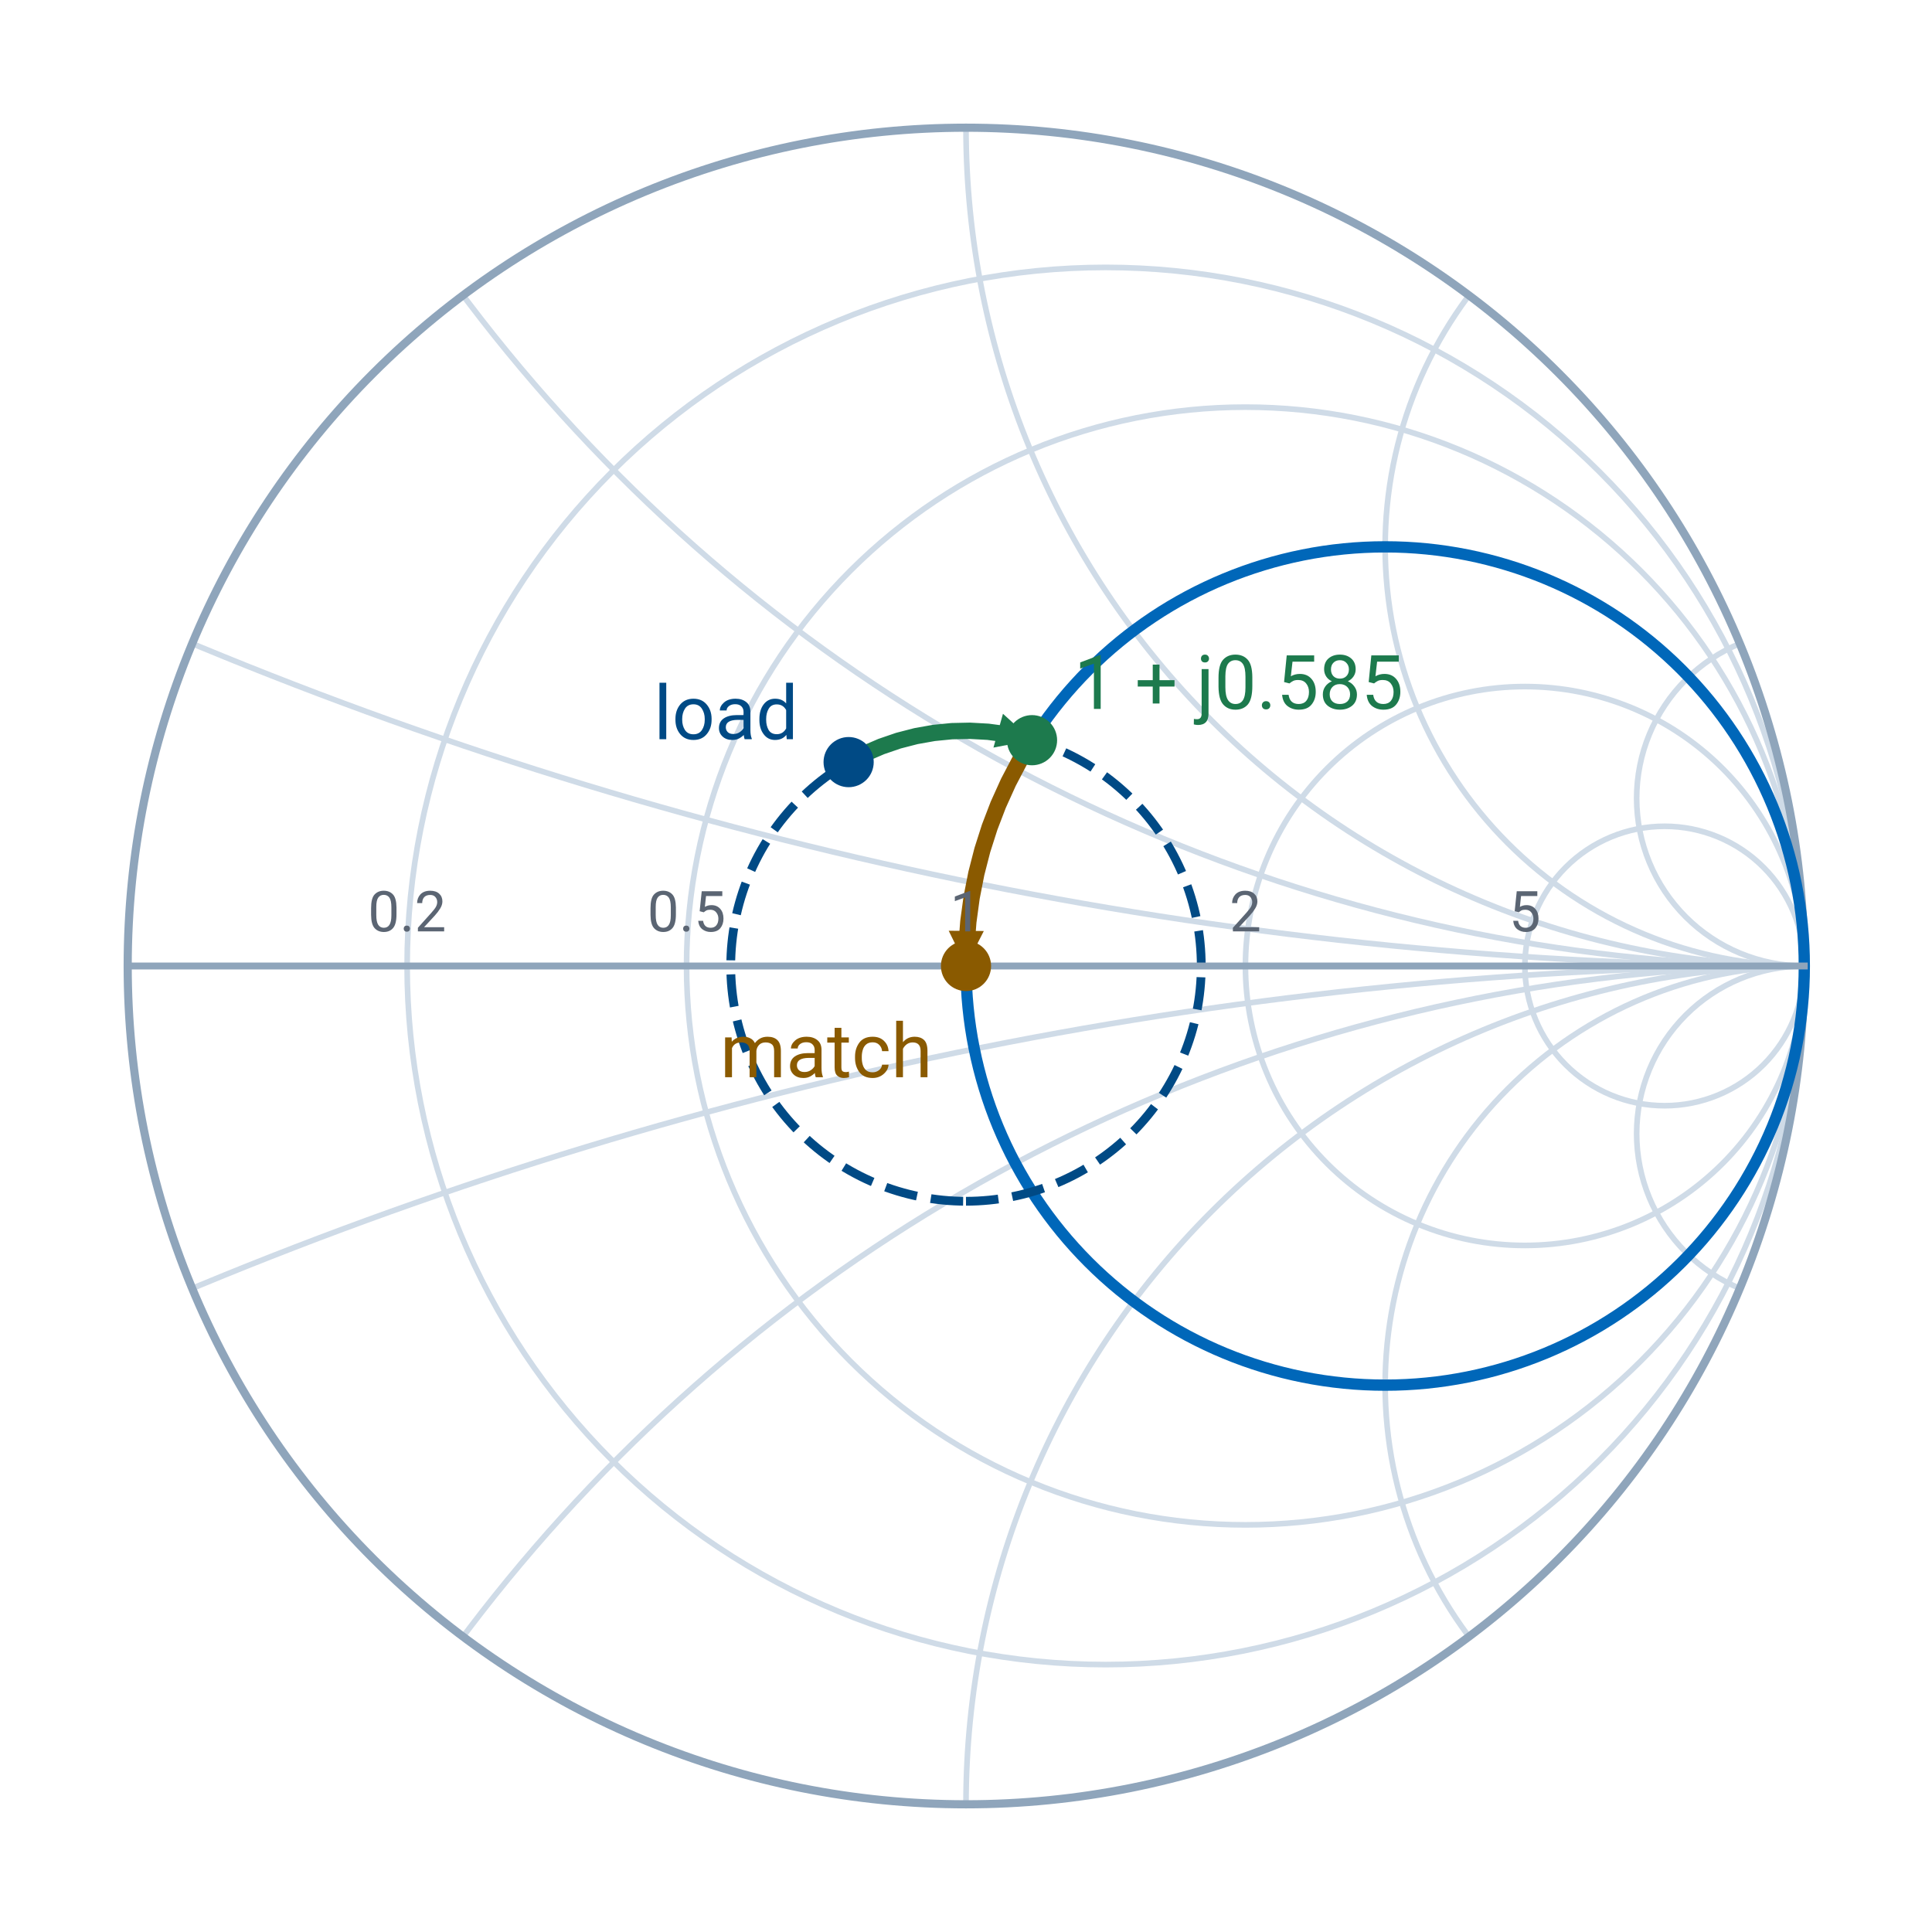
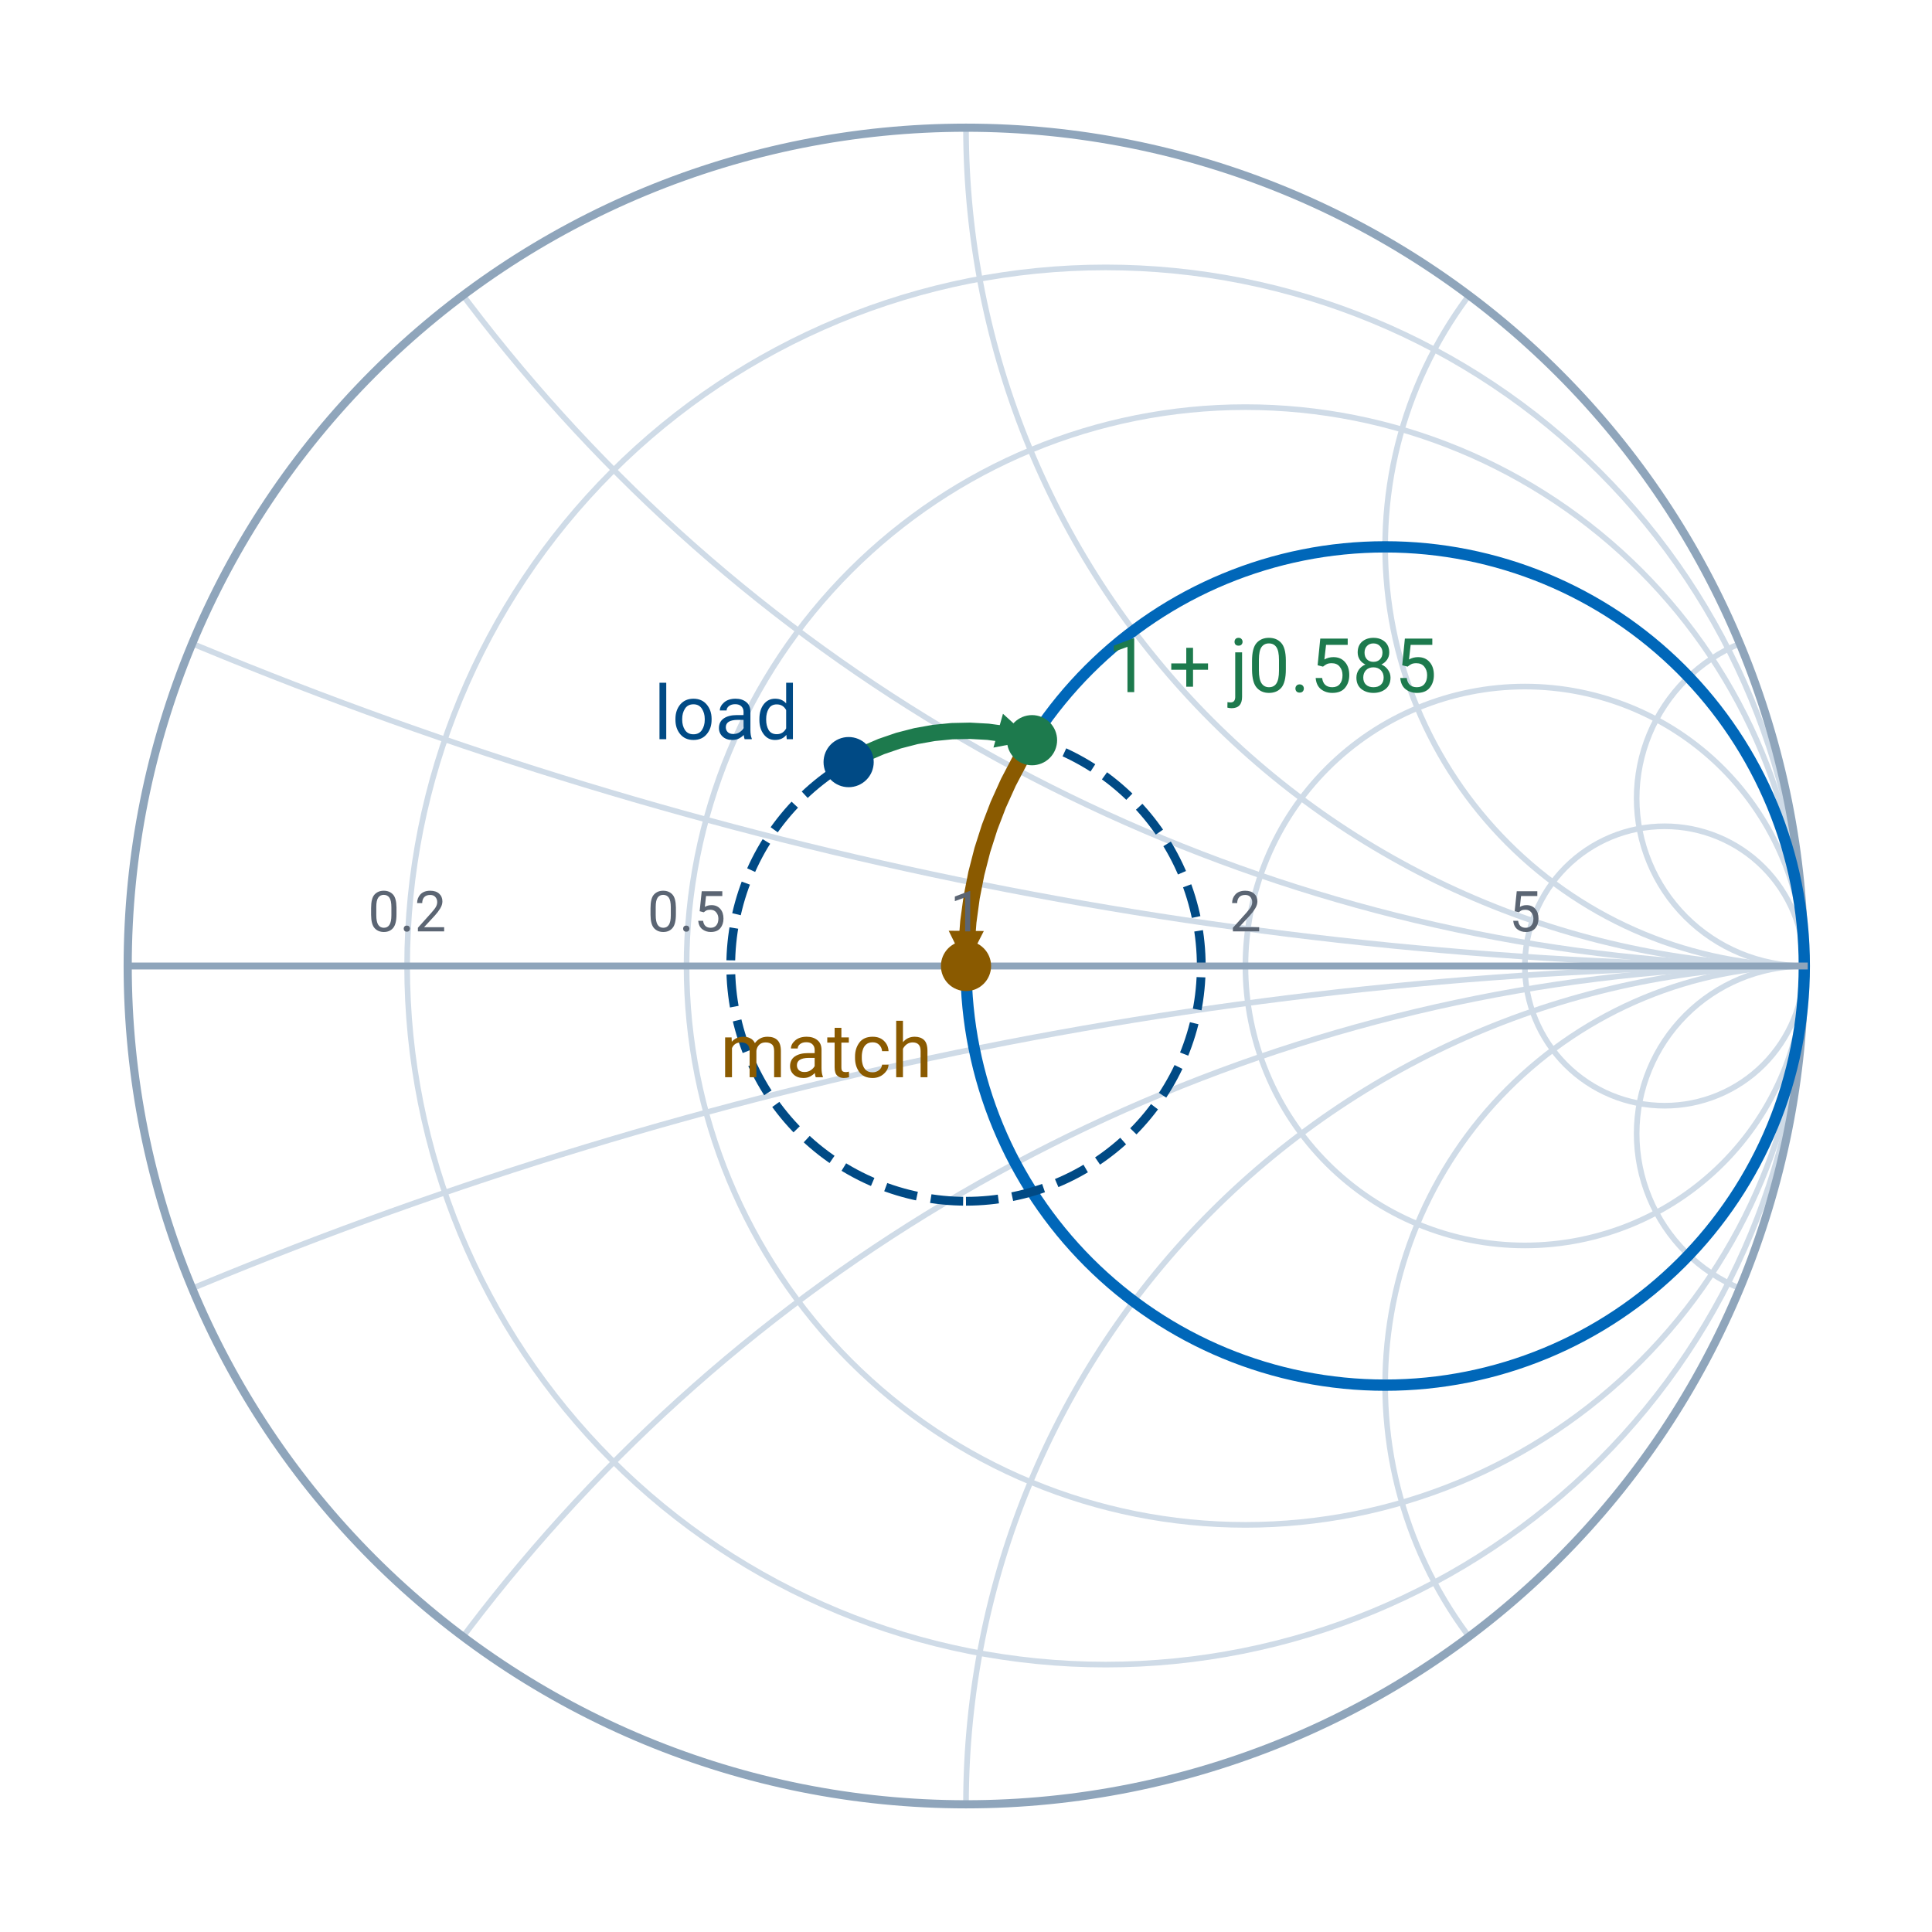
<svg xmlns="http://www.w3.org/2000/svg" xmlns:xlink="http://www.w3.org/1999/xlink" width="308.016pt" height="308.016pt" viewBox="0 0 308.016 308.016" version="1.1">
  <defs>
    <style type="text/css">*{stroke-linejoin: round; stroke-linecap: butt}</style>
  </defs>
  <g id="figure_1">
    <g id="patch_1">
      <path d="M 0 308.016  L 308.016 308.016  L 308.016 0  L 0 0  L 0 308.016  z " style="fill: none" />
    </g>
    <g id="axes_1">
      <g id="patch_2">
-         <path d="M 176.283 265.383  C 205.82 265.383 234.151 253.648 255.037 232.762  C 275.923 211.876 287.658 183.545 287.658 154.008  C 287.658 124.471 275.923 96.14 255.037 75.254  C 234.151 54.368 205.82 42.633 176.283 42.633  C 146.746 42.633 118.415 54.368 97.529 75.254  C 76.643 96.14 64.908 124.471 64.908 154.008  C 64.908 183.545 76.643 211.876 97.529 232.762  C 118.415 253.648 146.746 265.383 176.283 265.383  L 176.283 265.383  z " clip-path="url(#p707c8aff97)" style="fill: none; stroke: #cfdbe7; stroke-width: 0.9; stroke-linejoin: miter" />
+         <path d="M 176.283 265.383  C 205.82 265.383 234.151 253.648 255.037 232.762  C 275.923 211.876 287.658 183.545 287.658 154.008  C 287.658 124.471 275.923 96.14 255.037 75.254  C 234.151 54.368 205.82 42.633 176.283 42.633  C 146.746 42.633 118.415 54.368 97.529 75.254  C 76.643 96.14 64.908 124.471 64.908 154.008  C 64.908 183.545 76.643 211.876 97.529 232.762  C 118.415 253.648 146.746 265.383 176.283 265.383  L 176.283 265.383  z " clip-path="url(#pc4fe645a08)" style="fill: none; stroke: #cfdbe7; stroke-width: 0.9; stroke-linejoin: miter" />
      </g>
      <g id="patch_3">
-         <path d="M 198.558 243.108  C 222.188 243.108 244.853 233.72 261.561 217.011  C 278.27 200.303 287.658 177.638 287.658 154.008  C 287.658 130.378 278.27 107.713 261.561 91.005  C 244.853 74.296 222.188 64.908 198.558 64.908  C 174.928 64.908 152.263 74.296 135.555 91.005  C 118.846 107.713 109.458 130.378 109.458 154.008  C 109.458 177.638 118.846 200.303 135.555 217.011  C 152.263 233.72 174.928 243.108 198.558 243.108  L 198.558 243.108  z " clip-path="url(#p707c8aff97)" style="fill: none; stroke: #cfdbe7; stroke-width: 0.9; stroke-linejoin: miter" />
+         <path d="M 198.558 243.108  C 222.188 243.108 244.853 233.72 261.561 217.011  C 278.27 200.303 287.658 177.638 287.658 154.008  C 287.658 130.378 278.27 107.713 261.561 91.005  C 244.853 74.296 222.188 64.908 198.558 64.908  C 174.928 64.908 152.263 74.296 135.555 91.005  C 118.846 107.713 109.458 130.378 109.458 154.008  C 109.458 177.638 118.846 200.303 135.555 217.011  C 152.263 233.72 174.928 243.108 198.558 243.108  L 198.558 243.108  z " clip-path="url(#pc4fe645a08)" style="fill: none; stroke: #cfdbe7; stroke-width: 0.9; stroke-linejoin: miter" />
      </g>
      <g id="patch_4">
-         <path d="M 220.833 220.833  C 238.555 220.833 255.554 213.792 268.085 201.26  C 280.617 188.729 287.658 171.73 287.658 154.008  C 287.658 136.286 280.617 119.287 268.085 106.756  C 255.554 94.224 238.555 87.183 220.833 87.183  C 203.111 87.183 186.112 94.224 173.581 106.756  C 161.049 119.287 154.008 136.286 154.008 154.008  C 154.008 171.73 161.049 188.729 173.581 201.26  C 186.112 213.792 203.111 220.833 220.833 220.833  L 220.833 220.833  z " clip-path="url(#p707c8aff97)" style="fill: none; stroke: #cfdbe7; stroke-width: 0.9; stroke-linejoin: miter" />
+         <path d="M 220.833 220.833  C 238.555 220.833 255.554 213.792 268.085 201.26  C 280.617 188.729 287.658 171.73 287.658 154.008  C 287.658 136.286 280.617 119.287 268.085 106.756  C 255.554 94.224 238.555 87.183 220.833 87.183  C 203.111 87.183 186.112 94.224 173.581 106.756  C 161.049 119.287 154.008 136.286 154.008 154.008  C 154.008 171.73 161.049 188.729 173.581 201.26  C 186.112 213.792 203.111 220.833 220.833 220.833  L 220.833 220.833  z " clip-path="url(#pc4fe645a08)" style="fill: none; stroke: #cfdbe7; stroke-width: 0.9; stroke-linejoin: miter" />
      </g>
      <g id="patch_5">
-         <path d="M 243.108 198.558  C 254.923 198.558 266.255 193.864 274.61 185.51  C 282.964 177.155 287.658 165.823 287.658 154.008  C 287.658 142.193 282.964 130.861 274.61 122.506  C 266.255 114.152 254.923 109.458 243.108 109.458  C 231.293 109.458 219.961 114.152 211.606 122.506  C 203.252 130.861 198.558 142.193 198.558 154.008  C 198.558 165.823 203.252 177.155 211.606 185.51  C 219.961 193.864 231.293 198.558 243.108 198.558  L 243.108 198.558  z " clip-path="url(#p707c8aff97)" style="fill: none; stroke: #cfdbe7; stroke-width: 0.9; stroke-linejoin: miter" />
+         <path d="M 243.108 198.558  C 254.923 198.558 266.255 193.864 274.61 185.51  C 282.964 177.155 287.658 165.823 287.658 154.008  C 287.658 142.193 282.964 130.861 274.61 122.506  C 266.255 114.152 254.923 109.458 243.108 109.458  C 231.293 109.458 219.961 114.152 211.606 122.506  C 203.252 130.861 198.558 142.193 198.558 154.008  C 198.558 165.823 203.252 177.155 211.606 185.51  C 219.961 193.864 231.293 198.558 243.108 198.558  L 243.108 198.558  z " clip-path="url(#pc4fe645a08)" style="fill: none; stroke: #cfdbe7; stroke-width: 0.9; stroke-linejoin: miter" />
      </g>
      <g id="patch_6">
-         <path d="M 265.383 176.283  C 271.29 176.283 276.957 173.936 281.134 169.759  C 285.311 165.582 287.658 159.915 287.658 154.008  C 287.658 148.101 285.311 142.434 281.134 138.257  C 276.957 134.08 271.29 131.733 265.383 131.733  C 259.476 131.733 253.809 134.08 249.632 138.257  C 245.455 142.434 243.108 148.101 243.108 154.008  C 243.108 159.915 245.455 165.582 249.632 169.759  C 253.809 173.936 259.476 176.283 265.383 176.283  L 265.383 176.283  z " clip-path="url(#p707c8aff97)" style="fill: none; stroke: #cfdbe7; stroke-width: 0.9; stroke-linejoin: miter" />
+         <path d="M 265.383 176.283  C 271.29 176.283 276.957 173.936 281.134 169.759  C 285.311 165.582 287.658 159.915 287.658 154.008  C 287.658 148.101 285.311 142.434 281.134 138.257  C 276.957 134.08 271.29 131.733 265.383 131.733  C 259.476 131.733 253.809 134.08 249.632 138.257  C 245.455 142.434 243.108 148.101 243.108 154.008  C 243.108 159.915 245.455 165.582 249.632 169.759  C 253.809 173.936 259.476 176.283 265.383 176.283  L 265.383 176.283  z " clip-path="url(#pc4fe645a08)" style="fill: none; stroke: #cfdbe7; stroke-width: 0.9; stroke-linejoin: miter" />
      </g>
      <g id="patch_7">
-         <path d="M 287.658 154.008  C 464.88 154.008 634.867 83.597 760.182 -41.718  C 885.497 -167.033 955.908 -337.02 955.908 -514.242  C 955.908 -691.464 885.497 -861.451 760.182 -986.766  C 634.867 -1112.081 464.88 -1182.492 287.658 -1182.492  C 110.436 -1182.492 -59.551 -1112.081 -184.866 -986.766  C -310.181 -861.451 -380.592 -691.464 -380.592 -514.242  C -380.592 -337.02 -310.181 -167.033 -184.866 -41.718  C -59.551 83.597 110.436 154.008 287.658 154.008  L 287.658 154.008  z " clip-path="url(#p707c8aff97)" style="fill: none; stroke: #cfdbe7; stroke-width: 0.9; stroke-linejoin: miter" />
+         <path d="M 287.658 154.008  C 464.88 154.008 634.867 83.597 760.182 -41.718  C 885.497 -167.033 955.908 -337.02 955.908 -514.242  C 955.908 -691.464 885.497 -861.451 760.182 -986.766  C 634.867 -1112.081 464.88 -1182.492 287.658 -1182.492  C 110.436 -1182.492 -59.551 -1112.081 -184.866 -986.766  C -310.181 -861.451 -380.592 -691.464 -380.592 -514.242  C -380.592 -337.02 -310.181 -167.033 -184.866 -41.718  C -59.551 83.597 110.436 154.008 287.658 154.008  L 287.658 154.008  z " clip-path="url(#pc4fe645a08)" style="fill: none; stroke: #cfdbe7; stroke-width: 0.9; stroke-linejoin: miter" />
      </g>
      <g id="patch_8">
-         <path d="M 287.658 1490.508  C 464.88 1490.508 634.867 1420.097 760.182 1294.782  C 885.497 1169.467 955.908 999.48 955.908 822.258  C 955.908 645.036 885.497 475.049 760.182 349.734  C 634.867 224.419 464.88 154.008 287.658 154.008  C 110.436 154.008 -59.551 224.419 -184.866 349.734  C -310.181 475.049 -380.592 645.036 -380.592 822.258  C -380.592 999.48 -310.181 1169.467 -184.866 1294.782  C -59.551 1420.097 110.436 1490.508 287.658 1490.508  " clip-path="url(#p707c8aff97)" style="fill: none; stroke: #cfdbe7; stroke-width: 0.9; stroke-linejoin: miter" />
+         <path d="M 287.658 1490.508  C 464.88 1490.508 634.867 1420.097 760.182 1294.782  C 885.497 1169.467 955.908 999.48 955.908 822.258  C 955.908 645.036 885.497 475.049 760.182 349.734  C 634.867 224.419 464.88 154.008 287.658 154.008  C 110.436 154.008 -59.551 224.419 -184.866 349.734  C -310.181 475.049 -380.592 645.036 -380.592 822.258  C -380.592 999.48 -310.181 1169.467 -184.866 1294.782  C -59.551 1420.097 110.436 1490.508 287.658 1490.508  " clip-path="url(#pc4fe645a08)" style="fill: none; stroke: #cfdbe7; stroke-width: 0.9; stroke-linejoin: miter" />
      </g>
      <g id="patch_9">
-         <path d="M 287.658 154.008  C 358.547 154.008 426.542 125.844 476.668 75.718  C 526.794 25.592 554.958 -42.403 554.958 -113.292  C 554.958 -184.181 526.794 -252.176 476.668 -302.302  C 426.542 -352.428 358.547 -380.592 287.658 -380.592  C 216.769 -380.592 148.774 -352.428 98.648 -302.302  C 48.522 -252.176 20.358 -184.181 20.358 -113.292  C 20.358 -42.403 48.522 25.592 98.648 75.718  C 148.774 125.844 216.769 154.008 287.658 154.008  L 287.658 154.008  z " clip-path="url(#p707c8aff97)" style="fill: none; stroke: #cfdbe7; stroke-width: 0.9; stroke-linejoin: miter" />
+         <path d="M 287.658 154.008  C 358.547 154.008 426.542 125.844 476.668 75.718  C 526.794 25.592 554.958 -42.403 554.958 -113.292  C 554.958 -184.181 526.794 -252.176 476.668 -302.302  C 426.542 -352.428 358.547 -380.592 287.658 -380.592  C 216.769 -380.592 148.774 -352.428 98.648 -302.302  C 48.522 -252.176 20.358 -184.181 20.358 -113.292  C 20.358 -42.403 48.522 25.592 98.648 75.718  C 148.774 125.844 216.769 154.008 287.658 154.008  L 287.658 154.008  z " clip-path="url(#pc4fe645a08)" style="fill: none; stroke: #cfdbe7; stroke-width: 0.9; stroke-linejoin: miter" />
      </g>
      <g id="patch_10">
-         <path d="M 287.658 688.608  C 358.547 688.608 426.542 660.444 476.668 610.318  C 526.794 560.192 554.958 492.197 554.958 421.308  C 554.958 350.419 526.794 282.424 476.668 232.298  C 426.542 182.172 358.547 154.008 287.658 154.008  C 216.769 154.008 148.774 182.172 98.648 232.298  C 48.522 282.424 20.358 350.419 20.358 421.308  C 20.358 492.197 48.522 560.192 98.648 610.318  C 148.774 660.444 216.769 688.608 287.658 688.608  " clip-path="url(#p707c8aff97)" style="fill: none; stroke: #cfdbe7; stroke-width: 0.9; stroke-linejoin: miter" />
+         <path d="M 287.658 688.608  C 358.547 688.608 426.542 660.444 476.668 610.318  C 526.794 560.192 554.958 492.197 554.958 421.308  C 554.958 350.419 526.794 282.424 476.668 232.298  C 426.542 182.172 358.547 154.008 287.658 154.008  C 216.769 154.008 148.774 182.172 98.648 232.298  C 48.522 282.424 20.358 350.419 20.358 421.308  C 20.358 492.197 48.522 560.192 98.648 610.318  C 148.774 660.444 216.769 688.608 287.658 688.608  " clip-path="url(#pc4fe645a08)" style="fill: none; stroke: #cfdbe7; stroke-width: 0.9; stroke-linejoin: miter" />
      </g>
      <g id="patch_11">
-         <path d="M 287.658 154.008  C 323.102 154.008 357.1 139.926 382.163 114.863  C 407.226 89.8 421.308 55.802 421.308 20.358  C 421.308 -15.086 407.226 -49.084 382.163 -74.147  C 357.1 -99.21 323.102 -113.292 287.658 -113.292  C 252.214 -113.292 218.216 -99.21 193.153 -74.147  C 168.09 -49.084 154.008 -15.086 154.008 20.358  C 154.008 55.802 168.09 89.8 193.153 114.863  C 218.216 139.926 252.214 154.008 287.658 154.008  L 287.658 154.008  z " clip-path="url(#p707c8aff97)" style="fill: none; stroke: #cfdbe7; stroke-width: 0.9; stroke-linejoin: miter" />
+         <path d="M 287.658 154.008  C 323.102 154.008 357.1 139.926 382.163 114.863  C 407.226 89.8 421.308 55.802 421.308 20.358  C 421.308 -15.086 407.226 -49.084 382.163 -74.147  C 357.1 -99.21 323.102 -113.292 287.658 -113.292  C 252.214 -113.292 218.216 -99.21 193.153 -74.147  C 168.09 -49.084 154.008 -15.086 154.008 20.358  C 154.008 55.802 168.09 89.8 193.153 114.863  C 218.216 139.926 252.214 154.008 287.658 154.008  L 287.658 154.008  z " clip-path="url(#pc4fe645a08)" style="fill: none; stroke: #cfdbe7; stroke-width: 0.9; stroke-linejoin: miter" />
      </g>
      <g id="patch_12">
-         <path d="M 287.658 421.308  C 323.102 421.308 357.1 407.226 382.163 382.163  C 407.226 357.1 421.308 323.102 421.308 287.658  C 421.308 252.214 407.226 218.216 382.163 193.153  C 357.1 168.09 323.102 154.008 287.658 154.008  C 252.214 154.008 218.216 168.09 193.153 193.153  C 168.09 218.216 154.008 252.214 154.008 287.658  C 154.008 323.102 168.09 357.1 193.153 382.163  C 218.216 407.226 252.214 421.308 287.658 421.308  " clip-path="url(#p707c8aff97)" style="fill: none; stroke: #cfdbe7; stroke-width: 0.9; stroke-linejoin: miter" />
+         <path d="M 287.658 421.308  C 323.102 421.308 357.1 407.226 382.163 382.163  C 407.226 357.1 421.308 323.102 421.308 287.658  C 421.308 252.214 407.226 218.216 382.163 193.153  C 357.1 168.09 323.102 154.008 287.658 154.008  C 252.214 154.008 218.216 168.09 193.153 193.153  C 168.09 218.216 154.008 252.214 154.008 287.658  C 154.008 323.102 168.09 357.1 193.153 382.163  C 218.216 407.226 252.214 421.308 287.658 421.308  " clip-path="url(#pc4fe645a08)" style="fill: none; stroke: #cfdbe7; stroke-width: 0.9; stroke-linejoin: miter" />
      </g>
      <g id="patch_13">
-         <path d="M 287.658 154.008  C 305.38 154.008 322.379 146.967 334.91 134.435  C 347.442 121.904 354.483 104.905 354.483 87.183  C 354.483 69.461 347.442 52.462 334.91 39.931  C 322.379 27.399 305.38 20.358 287.658 20.358  C 269.936 20.358 252.937 27.399 240.406 39.931  C 227.874 52.462 220.833 69.461 220.833 87.183  C 220.833 104.905 227.874 121.904 240.406 134.435  C 252.937 146.967 269.936 154.008 287.658 154.008  L 287.658 154.008  z " clip-path="url(#p707c8aff97)" style="fill: none; stroke: #cfdbe7; stroke-width: 0.9; stroke-linejoin: miter" />
+         <path d="M 287.658 154.008  C 305.38 154.008 322.379 146.967 334.91 134.435  C 347.442 121.904 354.483 104.905 354.483 87.183  C 354.483 69.461 347.442 52.462 334.91 39.931  C 322.379 27.399 305.38 20.358 287.658 20.358  C 269.936 20.358 252.937 27.399 240.406 39.931  C 227.874 52.462 220.833 69.461 220.833 87.183  C 220.833 104.905 227.874 121.904 240.406 134.435  C 252.937 146.967 269.936 154.008 287.658 154.008  L 287.658 154.008  z " clip-path="url(#pc4fe645a08)" style="fill: none; stroke: #cfdbe7; stroke-width: 0.9; stroke-linejoin: miter" />
      </g>
      <g id="patch_14">
-         <path d="M 287.658 287.658  C 305.38 287.658 322.379 280.617 334.91 268.085  C 347.442 255.554 354.483 238.555 354.483 220.833  C 354.483 203.111 347.442 186.112 334.91 173.581  C 322.379 161.049 305.38 154.008 287.658 154.008  C 269.936 154.008 252.937 161.049 240.406 173.581  C 227.874 186.112 220.833 203.111 220.833 220.833  C 220.833 238.555 227.874 255.554 240.406 268.085  C 252.937 280.617 269.936 287.658 287.658 287.658  L 287.658 287.658  z " clip-path="url(#p707c8aff97)" style="fill: none; stroke: #cfdbe7; stroke-width: 0.9; stroke-linejoin: miter" />
+         <path d="M 287.658 287.658  C 305.38 287.658 322.379 280.617 334.91 268.085  C 347.442 255.554 354.483 238.555 354.483 220.833  C 354.483 203.111 347.442 186.112 334.91 173.581  C 322.379 161.049 305.38 154.008 287.658 154.008  C 269.936 154.008 252.937 161.049 240.406 173.581  C 227.874 186.112 220.833 203.111 220.833 220.833  C 220.833 238.555 227.874 255.554 240.406 268.085  C 252.937 280.617 269.936 287.658 287.658 287.658  L 287.658 287.658  z " clip-path="url(#pc4fe645a08)" style="fill: none; stroke: #cfdbe7; stroke-width: 0.9; stroke-linejoin: miter" />
      </g>
      <g id="patch_15">
-         <path d="M 287.658 154.008  C 294.747 154.008 301.546 151.192 306.559 146.179  C 311.572 141.166 314.388 134.367 314.388 127.278  C 314.388 120.189 311.572 113.39 306.559 108.377  C 301.546 103.364 294.747 100.548 287.658 100.548  C 280.569 100.548 273.77 103.364 268.757 108.377  C 263.744 113.39 260.928 120.189 260.928 127.278  C 260.928 134.367 263.744 141.166 268.757 146.179  C 273.77 151.192 280.569 154.008 287.658 154.008  L 287.658 154.008  z " clip-path="url(#p707c8aff97)" style="fill: none; stroke: #cfdbe7; stroke-width: 0.9; stroke-linejoin: miter" />
+         <path d="M 287.658 154.008  C 294.747 154.008 301.546 151.192 306.559 146.179  C 311.572 141.166 314.388 134.367 314.388 127.278  C 314.388 120.189 311.572 113.39 306.559 108.377  C 301.546 103.364 294.747 100.548 287.658 100.548  C 280.569 100.548 273.77 103.364 268.757 108.377  C 263.744 113.39 260.928 120.189 260.928 127.278  C 260.928 134.367 263.744 141.166 268.757 146.179  C 273.77 151.192 280.569 154.008 287.658 154.008  L 287.658 154.008  z " clip-path="url(#pc4fe645a08)" style="fill: none; stroke: #cfdbe7; stroke-width: 0.9; stroke-linejoin: miter" />
      </g>
      <g id="patch_16">
-         <path d="M 287.658 207.468  C 294.747 207.468 301.546 204.652 306.559 199.639  C 311.572 194.626 314.388 187.827 314.388 180.738  C 314.388 173.649 311.572 166.85 306.559 161.837  C 301.546 156.824 294.747 154.008 287.658 154.008  C 280.569 154.008 273.77 156.824 268.757 161.837  C 263.744 166.85 260.928 173.649 260.928 180.738  C 260.928 187.827 263.744 194.626 268.757 199.639  C 273.77 204.652 280.569 207.468 287.658 207.468  L 287.658 207.468  z " clip-path="url(#p707c8aff97)" style="fill: none; stroke: #cfdbe7; stroke-width: 0.9; stroke-linejoin: miter" />
+         <path d="M 287.658 207.468  C 294.747 207.468 301.546 204.652 306.559 199.639  C 311.572 194.626 314.388 187.827 314.388 180.738  C 314.388 173.649 311.572 166.85 306.559 161.837  C 301.546 156.824 294.747 154.008 287.658 154.008  C 280.569 154.008 273.77 156.824 268.757 161.837  C 263.744 166.85 260.928 173.649 260.928 180.738  C 260.928 187.827 263.744 194.626 268.757 199.639  C 273.77 204.652 280.569 207.468 287.658 207.468  L 287.658 207.468  z " clip-path="url(#pc4fe645a08)" style="fill: none; stroke: #cfdbe7; stroke-width: 0.9; stroke-linejoin: miter" />
      </g>
      <g id="patch_17">
-         <path d="M 154.008 287.658  C 189.452 287.658 223.45 273.576 248.513 248.513  C 273.576 223.45 287.658 189.452 287.658 154.008  C 287.658 118.564 273.576 84.566 248.513 59.503  C 223.45 34.44 189.452 20.358 154.008 20.358  C 118.564 20.358 84.566 34.44 59.503 59.503  C 34.44 84.566 20.358 118.564 20.358 154.008  C 20.358 189.452 34.44 223.45 59.503 248.513  C 84.566 273.576 118.564 287.658 154.008 287.658  L 154.008 287.658  z " clip-path="url(#pd00ef15a73)" style="fill: none; stroke: #8fa5bb; stroke-width: 1.3; stroke-linejoin: miter" />
+         <path d="M 154.008 287.658  C 189.452 287.658 223.45 273.576 248.513 248.513  C 273.576 223.45 287.658 189.452 287.658 154.008  C 287.658 118.564 273.576 84.566 248.513 59.503  C 223.45 34.44 189.452 20.358 154.008 20.358  C 118.564 20.358 84.566 34.44 59.503 59.503  C 34.44 84.566 20.358 118.564 20.358 154.008  C 20.358 189.452 34.44 223.45 59.503 248.513  C 84.566 273.576 118.564 287.658 154.008 287.658  L 154.008 287.658  z " clip-path="url(#pbb78e59cf1)" style="fill: none; stroke: #8fa5bb; stroke-width: 1.3; stroke-linejoin: miter" />
      </g>
      <g id="patch_18">
-         <path d="M 220.833 220.833  C 238.555 220.833 255.554 213.792 268.085 201.26  C 280.617 188.729 287.658 171.73 287.658 154.008  C 287.658 136.286 280.617 119.287 268.085 106.756  C 255.554 94.224 238.555 87.183 220.833 87.183  C 203.111 87.183 186.112 94.224 173.581 106.756  C 161.049 119.287 154.008 136.286 154.008 154.008  C 154.008 171.73 161.049 188.729 173.581 201.26  C 186.112 213.792 203.111 220.833 220.833 220.833  L 220.833 220.833  z " clip-path="url(#pd00ef15a73)" style="fill: none; stroke: #0067b9; stroke-width: 1.8; stroke-linejoin: miter" />
+         <path d="M 220.833 220.833  C 238.555 220.833 255.554 213.792 268.085 201.26  C 280.617 188.729 287.658 171.73 287.658 154.008  C 287.658 136.286 280.617 119.287 268.085 106.756  C 255.554 94.224 238.555 87.183 220.833 87.183  C 203.111 87.183 186.112 94.224 173.581 106.756  C 161.049 119.287 154.008 136.286 154.008 154.008  C 154.008 171.73 161.049 188.729 173.581 201.26  C 186.112 213.792 203.111 220.833 220.833 220.833  L 220.833 220.833  z " clip-path="url(#pbb78e59cf1)" style="fill: none; stroke: #0067b9; stroke-width: 1.8; stroke-linejoin: miter" />
      </g>
      <g id="patch_19">
-         <path d="M 154.008 191.515  C 163.955 191.515 173.496 187.563 180.529 180.529  C 187.563 173.496 191.515 163.955 191.515 154.008  C 191.515 144.061 187.563 134.52 180.529 127.487  C 173.496 120.453 163.955 116.501 154.008 116.501  C 144.061 116.501 134.52 120.453 127.487 127.487  C 120.453 134.52 116.501 144.061 116.501 154.008  C 116.501 163.955 120.453 173.496 127.487 180.529  C 134.52 187.563 144.061 191.515 154.008 191.515  L 154.008 191.515  z " clip-path="url(#pd00ef15a73)" style="fill: none; stroke-dasharray: 5.18,2.24; stroke-dashoffset: 0; stroke: #004a85; stroke-width: 1.4; stroke-linejoin: miter" />
+         <path d="M 154.008 191.515  C 163.955 191.515 173.496 187.563 180.529 180.529  C 187.563 173.496 191.515 163.955 191.515 154.008  C 191.515 144.061 187.563 134.52 180.529 127.487  C 173.496 120.453 163.955 116.501 154.008 116.501  C 144.061 116.501 134.52 120.453 127.487 127.487  C 120.453 134.52 116.501 144.061 116.501 154.008  C 116.501 163.955 120.453 173.496 127.487 180.529  C 134.52 187.563 144.061 191.515 154.008 191.515  L 154.008 191.515  z " clip-path="url(#pbb78e59cf1)" style="fill: none; stroke-dasharray: 5.18,2.24; stroke-dashoffset: 0; stroke: #004a85; stroke-width: 1.4; stroke-linejoin: miter" />
      </g>
      <g id="patch_20">
-         <path d="M 163.802 117.802  Q 164.168 117.905 164.534 118.008  " clip-path="url(#pd00ef15a73)" style="fill: none" />
-         <path d="M 159.902 113.796  L 164.534 118.008  L 158.385 119.186  z " clip-path="url(#pd00ef15a73)" style="fill: #1d7a4d" />
+         <path d="M 163.802 117.802  Q 164.168 117.905 164.534 118.008  " clip-path="url(#pbb78e59cf1)" style="fill: none" />
+         <path d="M 159.902 113.796  L 164.534 118.008  L 158.385 119.186  z " clip-path="url(#pbb78e59cf1)" style="fill: #1d7a4d" />
      </g>
      <g id="patch_21">
-         <path d="M 154.015 153.026  Q 154.012 153.517 154.008 154.008  " clip-path="url(#pd00ef15a73)" style="fill: none" />
-         <path d="M 156.849 148.429  L 154.008 154.008  L 151.249 148.388  z " clip-path="url(#pd00ef15a73)" style="fill: #8a5a00" />
+         <path d="M 154.015 153.026  Q 154.012 153.517 154.008 154.008  " clip-path="url(#pbb78e59cf1)" style="fill: none" />
+         <path d="M 156.849 148.429  L 154.008 154.008  L 151.249 148.388  z " clip-path="url(#pbb78e59cf1)" style="fill: #8a5a00" />
      </g>
      <g id="line2d_1">
-         <path d="M 20.358 154.008  L 287.658 154.008  " clip-path="url(#pd00ef15a73)" style="fill: none; stroke: #8fa5bb; stroke-width: 1.1; stroke-linecap: square" />
+         <path d="M 20.358 154.008  L 287.658 154.008  " clip-path="url(#pbb78e59cf1)" style="fill: none; stroke: #8fa5bb; stroke-width: 1.1; stroke-linecap: square" />
      </g>
      <g id="line2d_2">
-         <path d="M 135.296 121.502  L 137.853 120.158  L 140.506 119.016  L 143.239 118.08  L 146.035 117.358  L 148.879 116.853  L 151.754 116.569  L 154.641 116.506  L 157.525 116.666  L 160.388 117.048  L 163.213 117.648  L 164.534 118.008  L 164.534 118.008  " clip-path="url(#pd00ef15a73)" style="fill: none; stroke: #1d7a4d; stroke-width: 2.6; stroke-linecap: round" />
+         <path d="M 135.296 121.502  L 137.853 120.158  L 140.506 119.016  L 143.239 118.08  L 146.035 117.358  L 148.879 116.853  L 151.754 116.569  L 154.641 116.506  L 157.525 116.666  L 160.388 117.048  L 163.213 117.648  L 164.534 118.008  L 164.534 118.008  " clip-path="url(#pbb78e59cf1)" style="fill: none; stroke: #1d7a4d; stroke-width: 2.6; stroke-linecap: round" />
      </g>
      <g id="line2d_3">
-         <path d="M 164.541 117.996  L 162.57 121.281  L 160.765 124.725  L 159.143 128.318  L 157.784 131.864  L 156.617 135.517  L 155.655 139.262  L 154.907 143.081  L 154.381 146.956  L 154.082 150.867  L 154.008 154.008  L 154.008 154.008  " clip-path="url(#pd00ef15a73)" style="fill: none; stroke: #8a5a00; stroke-width: 2.6; stroke-linecap: round" />
+         <path d="M 164.541 117.996  L 162.57 121.281  L 160.765 124.725  L 159.143 128.318  L 157.784 131.864  L 156.617 135.517  L 155.655 139.262  L 154.907 143.081  L 154.381 146.956  L 154.082 150.867  L 154.008 154.008  L 154.008 154.008  " clip-path="url(#pbb78e59cf1)" style="fill: none; stroke: #8a5a00; stroke-width: 2.6; stroke-linecap: round" />
      </g>
      <g id="text_1">
        <text style="font-size: 9px; font-family:'Source Sans Pro', 'Segoe UI', Roboto, Helvetica, Arial, sans-serif; text-anchor: middle; fill: #5b6573" x="64.908" y="148.496" transform="rotate(-0 64.908 148.4959)">0.2</text>
      </g>
      <g id="text_2">
        <text style="font-size: 9px; font-family:'Source Sans Pro', 'Segoe UI', Roboto, Helvetica, Arial, sans-serif; text-anchor: middle; fill: #5b6573" x="109.458" y="148.496" transform="rotate(-0 109.458 148.4959)">0.5</text>
      </g>
      <g id="text_3">
        <text style="font-size: 9px; font-family:'Source Sans Pro', 'Segoe UI', Roboto, Helvetica, Arial, sans-serif; text-anchor: middle; fill: #5b6573" x="154.008" y="148.496" transform="rotate(-0 154.008 148.4959)">1</text>
      </g>
      <g id="text_4">
        <text style="font-size: 9px; font-family:'Source Sans Pro', 'Segoe UI', Roboto, Helvetica, Arial, sans-serif; text-anchor: middle; fill: #5b6573" x="198.558" y="148.496" transform="rotate(-0 198.558 148.4959)">2</text>
      </g>
      <g id="text_5">
        <text style="font-size: 9px; font-family:'Source Sans Pro', 'Segoe UI', Roboto, Helvetica, Arial, sans-serif; text-anchor: middle; fill: #5b6573" x="243.108" y="148.496" transform="rotate(-0 243.108 148.4959)">5</text>
      </g>
      <g id="line2d_4">
        <defs>
-           <path id="m17651f1193" d="M 0 3.5  C 0.928 3.5 1.819 3.131 2.475 2.475  C 3.131 1.819 3.5 0.928 3.5 0  C 3.5 -0.928 3.131 -1.819 2.475 -2.475  C 1.819 -3.131 0.928 -3.5 0 -3.5  C -0.928 -3.5 -1.819 -3.131 -2.475 -2.475  C -3.131 -1.819 -3.5 -0.928 -3.5 0  C -3.5 0.928 -3.131 1.819 -2.475 2.475  C -1.819 3.131 -0.928 3.5 0 3.5  z " style="stroke: #004a85" />
+           <path id="m2985d16601" d="M 0 3.5  C 0.928 3.5 1.819 3.131 2.475 2.475  C 3.131 1.819 3.5 0.928 3.5 0  C 3.5 -0.928 3.131 -1.819 2.475 -2.475  C 1.819 -3.131 0.928 -3.5 0 -3.5  C -0.928 -3.5 -1.819 -3.131 -2.475 -2.475  C -3.131 -1.819 -3.5 -0.928 -3.5 0  C -3.5 0.928 -3.131 1.819 -2.475 2.475  C -1.819 3.131 -0.928 3.5 0 3.5  z " style="stroke: #004a85" />
        </defs>
-         <g clip-path="url(#pd00ef15a73)">
-           <use xlink:href="#m17651f1193" x="135.296" y="121.502" style="fill: #004a85; stroke: #004a85" />
+         <g clip-path="url(#pbb78e59cf1)">
+           <use xlink:href="#m2985d16601" x="135.296" y="121.502" style="fill: #004a85; stroke: #004a85" />
        </g>
      </g>
      <g id="line2d_5">
        <defs>
-           <path id="m64dfb4586d" d="M 0 3.5  C 0.928 3.5 1.819 3.131 2.475 2.475  C 3.131 1.819 3.5 0.928 3.5 0  C 3.5 -0.928 3.131 -1.819 2.475 -2.475  C 1.819 -3.131 0.928 -3.5 0 -3.5  C -0.928 -3.5 -1.819 -3.131 -2.475 -2.475  C -3.131 -1.819 -3.5 -0.928 -3.5 0  C -3.5 0.928 -3.131 1.819 -2.475 2.475  C -1.819 3.131 -0.928 3.5 0 3.5  z " style="stroke: #1d7a4d" />
+           <path id="mbd23a8dd3b" d="M 0 3.5  C 0.928 3.5 1.819 3.131 2.475 2.475  C 3.131 1.819 3.5 0.928 3.5 0  C 3.5 -0.928 3.131 -1.819 2.475 -2.475  C 1.819 -3.131 0.928 -3.5 0 -3.5  C -0.928 -3.5 -1.819 -3.131 -2.475 -2.475  C -3.131 -1.819 -3.5 -0.928 -3.5 0  C -3.5 0.928 -3.131 1.819 -2.475 2.475  C -1.819 3.131 -0.928 3.5 0 3.5  z " style="stroke: #1d7a4d" />
        </defs>
-         <g clip-path="url(#pd00ef15a73)">
-           <use xlink:href="#m64dfb4586d" x="164.534" y="118.008" style="fill: #1d7a4d; stroke: #1d7a4d" />
+         <g clip-path="url(#pbb78e59cf1)">
+           <use xlink:href="#mbd23a8dd3b" x="164.534" y="118.008" style="fill: #1d7a4d; stroke: #1d7a4d" />
        </g>
      </g>
      <g id="line2d_6">
        <defs>
-           <path id="mee3542cfae" d="M 0 3.5  C 0.928 3.5 1.819 3.131 2.475 2.475  C 3.131 1.819 3.5 0.928 3.5 0  C 3.5 -0.928 3.131 -1.819 2.475 -2.475  C 1.819 -3.131 0.928 -3.5 0 -3.5  C -0.928 -3.5 -1.819 -3.131 -2.475 -2.475  C -3.131 -1.819 -3.5 -0.928 -3.5 0  C -3.5 0.928 -3.131 1.819 -2.475 2.475  C -1.819 3.131 -0.928 3.5 0 3.5  z " style="stroke: #8a5a00" />
+           <path id="m535dc883fe" d="M 0 3.5  C 0.928 3.5 1.819 3.131 2.475 2.475  C 3.131 1.819 3.5 0.928 3.5 0  C 3.5 -0.928 3.131 -1.819 2.475 -2.475  C 1.819 -3.131 0.928 -3.5 0 -3.5  C -0.928 -3.5 -1.819 -3.131 -2.475 -2.475  C -3.131 -1.819 -3.5 -0.928 -3.5 0  C -3.5 0.928 -3.131 1.819 -2.475 2.475  C -1.819 3.131 -0.928 3.5 0 3.5  z " style="stroke: #8a5a00" />
        </defs>
-         <g clip-path="url(#pd00ef15a73)">
-           <use xlink:href="#mee3542cfae" x="154.008" y="154.008" style="fill: #8a5a00; stroke: #8a5a00" />
+         <g clip-path="url(#pbb78e59cf1)">
+           <use xlink:href="#m535dc883fe" x="154.008" y="154.008" style="fill: #8a5a00; stroke: #8a5a00" />
        </g>
      </g>
      <g id="text_6">
        <text style="font-size: 12px; font-family:'Source Sans Pro', 'Segoe UI', Roboto, Helvetica, Arial, sans-serif; text-anchor: end; fill: #004a85" x="127.277" y="117.848" transform="rotate(-0 127.2774 117.848)">load</text>
      </g>
      <g id="text_7">
-         <text style="font-size: 12px; font-family:'Source Sans Pro', 'Segoe UI', Roboto, Helvetica, Arial, sans-serif; text-anchor: start; fill: #1d7a4d" x="171.216" y="113.018" transform="rotate(-0 171.2162 113.0179)">1 + j0.585</text>
+         <text style="font-size: 12px; font-family:'Source Sans Pro', 'Segoe UI', Roboto, Helvetica, Arial, sans-serif; text-anchor: start; fill: #1d7a4d" x="176.562" y="110.345" transform="rotate(-0 176.5622 110.3449)">1 + j0.585</text>
      </g>
      <g id="text_8">
        <text style="font-size: 12px; font-family:'Source Sans Pro', 'Segoe UI', Roboto, Helvetica, Arial, sans-serif; text-anchor: end; fill: #8a5a00" x="148.662" y="171.738" transform="rotate(-0 148.662 171.7382)">match</text>
      </g>
    </g>
  </g>
  <defs>
-     <clipPath id="p707c8aff97">
+     <clipPath id="pc4fe645a08">
      <path d="M 154.008 287.658  C 189.452 287.658 223.45 273.576 248.513 248.513  C 273.576 223.45 287.658 189.452 287.658 154.008  C 287.658 118.564 273.576 84.566 248.513 59.503  C 223.45 34.44 189.452 20.358 154.008 20.358  C 118.564 20.358 84.566 34.44 59.503 59.503  C 34.44 84.566 20.358 118.564 20.358 154.008  C 20.358 189.452 34.44 223.45 59.503 248.513  C 84.566 273.576 118.564 287.658 154.008 287.658  z " />
    </clipPath>
-     <clipPath id="pd00ef15a73">
+     <clipPath id="pbb78e59cf1">
      <rect x="4.32" y="4.32" width="299.376" height="299.376" />
    </clipPath>
  </defs>
</svg>
